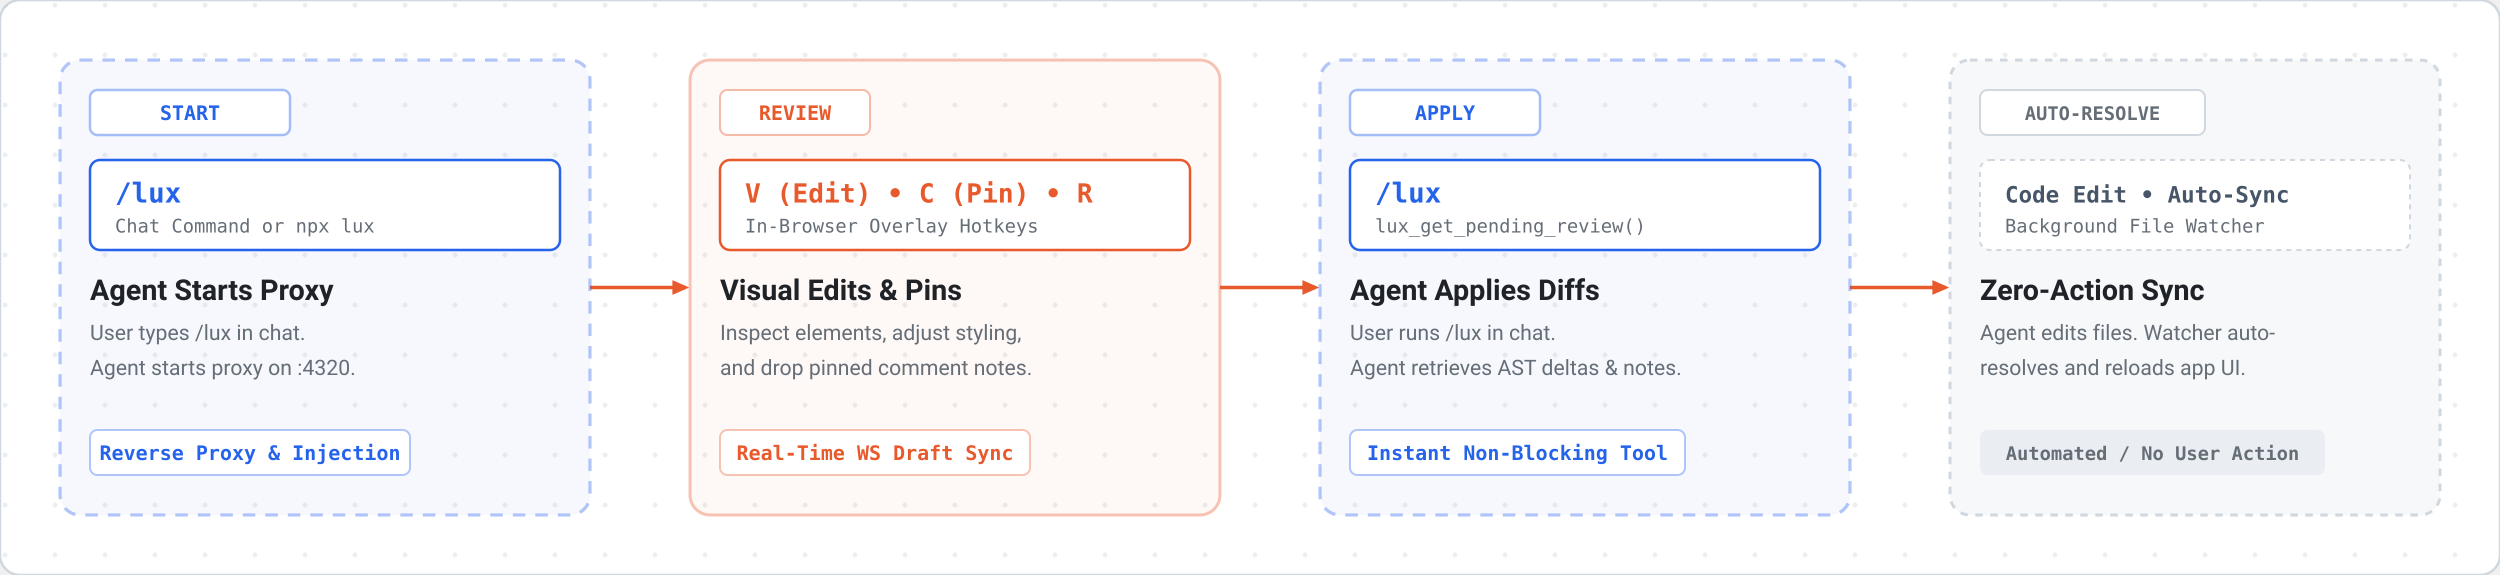
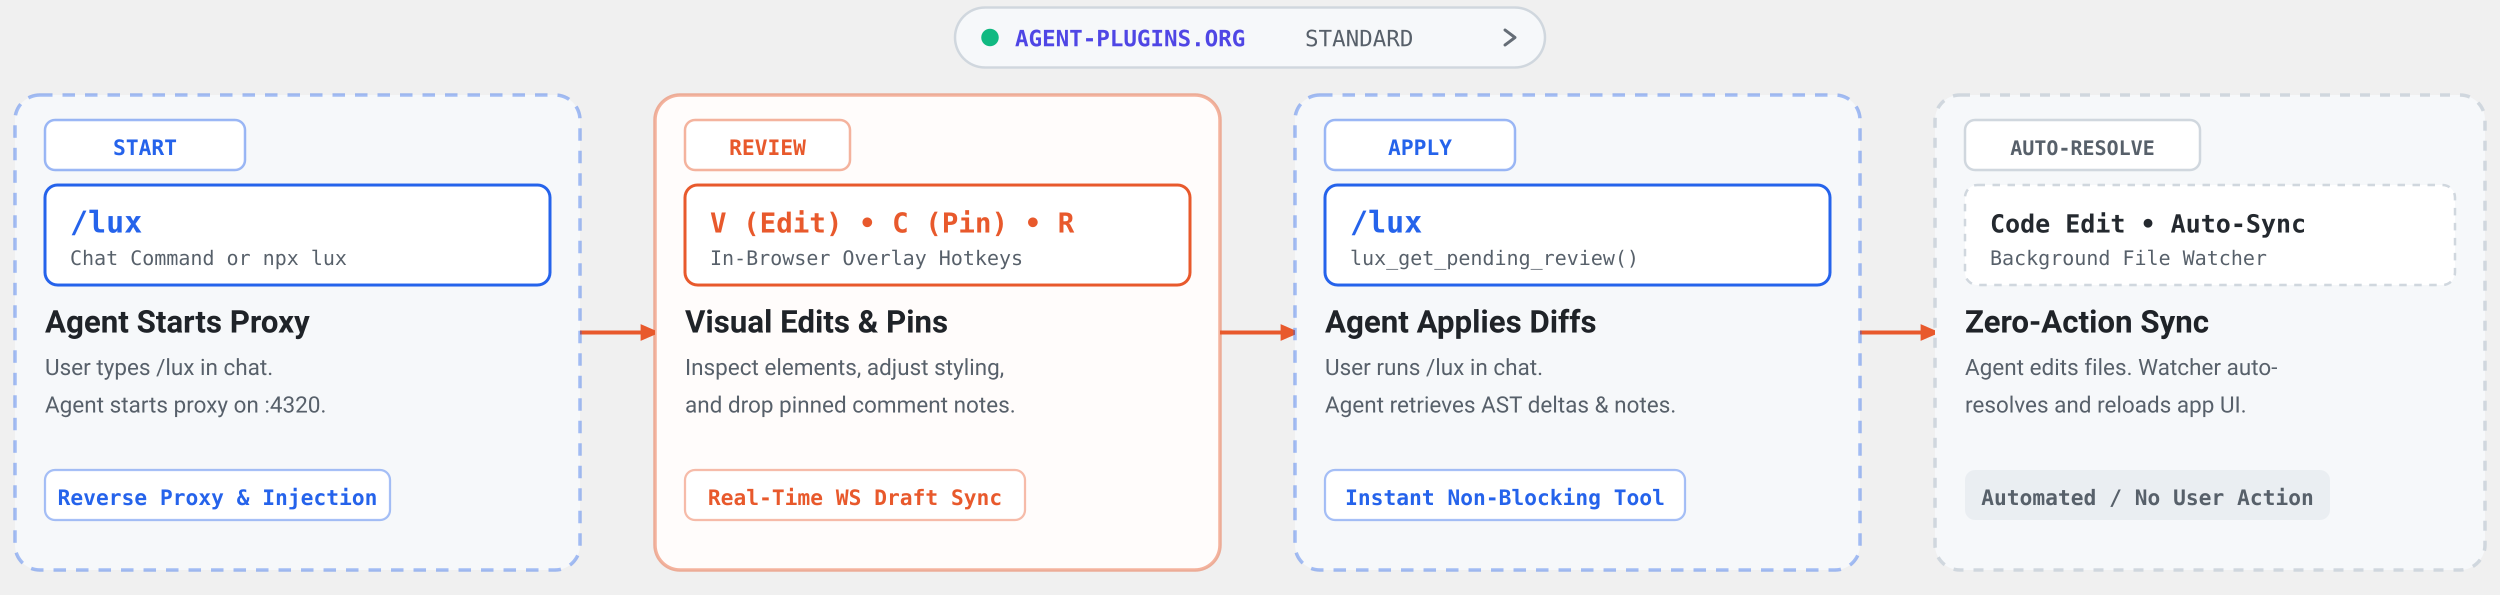
- <svg xmlns="http://www.w3.org/2000/svg" viewBox="0 0 1000 230" width="100%" height="100%">
+ <svg xmlns="http://www.w3.org/2000/svg" viewBox="0 0 1000 238" width="100%" height="100%">
  <defs>
    <marker id="arr-accent" viewBox="0 0 10 10" refX="6" refY="5" markerWidth="6" markerHeight="6" orient="auto-start-reverse">
      <path d="M 0 1.5 L 8 5 L 0 8.5 z" fill="#e8592c" />
    </marker>
-     <pattern id="dotGrid" width="20" height="20" patternUnits="userSpaceOnUse">
-       <circle cx="2" cy="2" r="1" fill="#656d76" opacity="0.12" />
-     </pattern>
    <style>
-       .bg-panel { fill: #f6f8fa; stroke: #d0d7de; }
-       .text-title { font-family: ui-sans-serif, system-ui, -apple-system, BlinkMacSystemFont, "Segoe UI", Roboto, sans-serif; font-weight: 600; fill: #1f2328; font-size: 11.5px; }
-       .text-body { font-family: ui-sans-serif, system-ui, -apple-system, BlinkMacSystemFont, "Segoe UI", Roboto, sans-serif; fill: #656d76; font-size: 8.5px; }
+       .text-title { font-family: ui-sans-serif, system-ui, -apple-system, BlinkMacSystemFont, "Segoe UI", Roboto, sans-serif; font-weight: 700; fill: #1f2328; font-size: 12.5px; }
+       .text-body { font-family: ui-sans-serif, system-ui, -apple-system, BlinkMacSystemFont, "Segoe UI", Roboto, sans-serif; fill: #57606a; font-size: 9px; line-height: 1.4; }
      .text-mono { font-family: ui-monospace, SFMono-Regular, Menlo, Monaco, Consolas, monospace; }
-       .agent-box { fill: rgba(37, 99, 235, 0.04); stroke: rgba(37, 99, 235, 0.35); stroke-width: 1.3; stroke-dasharray: 5,4; }
-       .review-box { fill: rgba(232, 89, 44, 0.04); stroke: rgba(232, 89, 44, 0.35); stroke-width: 1.2; }
-       .auto-box { fill: #f6f8fa; stroke: #d0d7de; stroke-width: 1.2; stroke-dasharray: 3,3; }
+       .agent-box { fill: #f6f8fa; stroke: rgba(37, 99, 235, 0.4); stroke-width: 1.4; stroke-dasharray: 5,4; }
+       .review-box { fill: #fffcfb; stroke: rgba(232, 89, 44, 0.45); stroke-width: 1.4; }
+       .auto-box { fill: #f6f8fa; stroke: #d0d7de; stroke-width: 1.4; stroke-dasharray: 4,4; }
+       .tag-link { text-decoration: none; }
+       .tag-link:hover rect { fill: #eef2ff; stroke: #4f46e5; }
    </style>
  </defs>
-   <rect width="1000" height="230" fill="#ffffff" rx="8" stroke="#d0d7de" stroke-width="1" />
-   <rect width="1000" height="230" fill="url(#dotGrid)" rx="8" />
-   <path d="M 236,115 H 274" fill="none" stroke="#e8592c" stroke-width="1.4" marker-end="url(#arr-accent)" />
-   <path d="M 488,115 H 526" fill="none" stroke="#e8592c" stroke-width="1.4" marker-end="url(#arr-accent)" />
-   <path d="M 740,115 H 778" fill="none" stroke="#e8592c" stroke-width="1.4" marker-end="url(#arr-accent)" />
+   <a href="https://agent-plugins.org/" target="_blank" class="tag-link">
+     <g id="top-plugin-tag">
+       <rect x="382" y="3" width="236" height="24" rx="12" fill="#f6f8fa" stroke="#d0d7de" stroke-width="1" />
+       <circle cx="396" cy="15" r="3.5" fill="#10b981" />
+       <text x="406" y="18.5" fill="#4f46e5" font-size="9" class="text-mono" font-weight="700">AGENT-PLUGINS.ORG</text>
+       <text x="522" y="18.5" fill="#57606a" font-size="9" class="text-mono">STANDARD</text>
+       <path d="M 602 12 L 606 15 L 602 18" fill="none" stroke="#656d76" stroke-width="1.2" stroke-linecap="round" stroke-linejoin="round" />
+     </g>
+   </a>
+   <path d="M 232,133 H 262" fill="none" stroke="#e8592c" stroke-width="1.6" marker-end="url(#arr-accent)" />
+   <path d="M 488,133 H 518" fill="none" stroke="#e8592c" stroke-width="1.6" marker-end="url(#arr-accent)" />
+   <path d="M 744,133 H 774" fill="none" stroke="#e8592c" stroke-width="1.6" marker-end="url(#arr-accent)" />
  <g id="flow-step-1">
-     <rect x="24" y="24" width="212" height="182" rx="8" class="agent-box" />
-     <rect x="36" y="36" width="80" height="18" rx="3" fill="#ffffff" stroke="rgba(37, 99, 235, 0.4)" stroke-width="1" />
-     <text x="76" y="48" fill="#2563eb" font-size="8" class="text-mono" font-weight="700" text-anchor="middle">START</text>
-     <rect x="36" y="64" width="188" height="36" rx="4" fill="#ffffff" stroke="#2563eb" stroke-width="1" />
-     <text x="46" y="81" fill="#2563eb" font-size="11" class="text-mono" font-weight="700">/lux</text>
-     <text x="46" y="93" fill="#656d76" font-size="7.5" class="text-mono">Chat Command or npx lux</text>
-     <text x="36" y="120" class="text-title">Agent Starts Proxy</text>
-     <text x="36" y="136" class="text-body">User types /lux in chat.</text>
-     <text x="36" y="150" class="text-body">Agent starts proxy on :4320.</text>
-     <rect x="36" y="172" width="128" height="18" rx="3" fill="#ffffff" stroke="rgba(37, 99, 235, 0.35)" stroke-width="0.8" />
-     <text x="100" y="184" fill="#2563eb" font-size="8" class="text-mono" font-weight="600" text-anchor="middle">Reverse Proxy &amp; Injection</text>
+     <rect x="6" y="38" width="226" height="190" rx="10" class="agent-box" />
+     <rect x="18" y="48" width="80" height="20" rx="4" fill="#ffffff" stroke="rgba(37, 99, 235, 0.45)" stroke-width="1" />
+     <text x="58" y="62" fill="#2563eb" font-size="8.5" class="text-mono" font-weight="700" text-anchor="middle">START</text>
+     <rect x="18" y="74" width="202" height="40" rx="5" fill="#ffffff" stroke="#2563eb" stroke-width="1.2" />
+     <text x="28" y="93" fill="#2563eb" font-size="12" class="text-mono" font-weight="700">/lux</text>
+     <text x="28" y="106" fill="#57606a" font-size="8" class="text-mono">Chat Command or npx lux</text>
+     <text x="18" y="133" class="text-title">Agent Starts Proxy</text>
+     <text x="18" y="150" class="text-body">User types /lux in chat.</text>
+     <text x="18" y="165" class="text-body">Agent starts proxy on :4320.</text>
+     <rect x="18" y="188" width="138" height="20" rx="4" fill="#ffffff" stroke="rgba(37, 99, 235, 0.4)" stroke-width="0.9" />
+     <text x="87" y="202" fill="#2563eb" font-size="8.5" class="text-mono" font-weight="600" text-anchor="middle">Reverse Proxy &amp; Injection</text>
  </g>
  <g id="flow-step-2">
-     <rect x="276" y="24" width="212" height="182" rx="8" class="review-box" />
-     <rect x="288" y="36" width="60" height="18" rx="3" fill="#ffffff" stroke="rgba(232, 89, 44, 0.4)" stroke-width="0.8" />
-     <text x="318" y="48" fill="#e8592c" font-size="8" class="text-mono" font-weight="700" text-anchor="middle">REVIEW</text>
-     <rect x="288" y="64" width="188" height="36" rx="4" fill="#ffffff" stroke="#e8592c" stroke-width="1" />
-     <text x="298" y="81" fill="#e8592c" font-size="10.5" class="text-mono" font-weight="700">V (Edit) • C (Pin) • R</text>
-     <text x="298" y="93" fill="#656d76" font-size="7.5" class="text-mono">In-Browser Overlay Hotkeys</text>
-     <text x="288" y="120" class="text-title">Visual Edits &amp; Pins</text>
-     <text x="288" y="136" class="text-body">Inspect elements, adjust styling,</text>
-     <text x="288" y="150" class="text-body">and drop pinned comment notes.</text>
-     <rect x="288" y="172" width="124" height="18" rx="3" fill="#ffffff" stroke="rgba(232, 89, 44, 0.35)" stroke-width="0.8" />
-     <text x="350" y="184" fill="#e8592c" font-size="8" class="text-mono" font-weight="600" text-anchor="middle">Real-Time WS Draft Sync</text>
+     <rect x="262" y="38" width="226" height="190" rx="10" class="review-box" />
+     <rect x="274" y="48" width="66" height="20" rx="4" fill="#ffffff" stroke="rgba(232, 89, 44, 0.45)" stroke-width="1" />
+     <text x="307" y="62" fill="#e8592c" font-size="8.5" class="text-mono" font-weight="700" text-anchor="middle">REVIEW</text>
+     <rect x="274" y="74" width="202" height="40" rx="5" fill="#ffffff" stroke="#e8592c" stroke-width="1.2" />
+     <text x="284" y="93" fill="#e8592c" font-size="11" class="text-mono" font-weight="700">V (Edit) • C (Pin) • R</text>
+     <text x="284" y="106" fill="#57606a" font-size="8" class="text-mono">In-Browser Overlay Hotkeys</text>
+     <text x="274" y="133" class="text-title">Visual Edits &amp; Pins</text>
+     <text x="274" y="150" class="text-body">Inspect elements, adjust styling,</text>
+     <text x="274" y="165" class="text-body">and drop pinned comment notes.</text>
+     <rect x="274" y="188" width="136" height="20" rx="4" fill="#ffffff" stroke="rgba(232, 89, 44, 0.4)" stroke-width="0.9" />
+     <text x="342" y="202" fill="#e8592c" font-size="8.5" class="text-mono" font-weight="600" text-anchor="middle">Real-Time WS Draft Sync</text>
  </g>
  <g id="flow-step-3">
-     <rect x="528" y="24" width="212" height="182" rx="8" class="agent-box" />
-     <rect x="540" y="36" width="76" height="18" rx="3" fill="#ffffff" stroke="rgba(37, 99, 235, 0.4)" stroke-width="1" />
-     <text x="578" y="48" fill="#2563eb" font-size="8" class="text-mono" font-weight="700" text-anchor="middle">APPLY</text>
-     <rect x="540" y="64" width="188" height="36" rx="4" fill="#ffffff" stroke="#2563eb" stroke-width="1" />
-     <text x="550" y="81" fill="#2563eb" font-size="11" class="text-mono" font-weight="700">/lux</text>
-     <text x="550" y="93" fill="#656d76" font-size="7.5" class="text-mono">lux_get_pending_review()</text>
-     <text x="540" y="120" class="text-title">Agent Applies Diffs</text>
-     <text x="540" y="136" class="text-body">User runs /lux in chat.</text>
-     <text x="540" y="150" class="text-body">Agent retrieves AST deltas &amp; notes.</text>
-     <rect x="540" y="172" width="134" height="18" rx="3" fill="#ffffff" stroke="rgba(37, 99, 235, 0.35)" stroke-width="0.8" />
-     <text x="607" y="184" fill="#2563eb" font-size="8" class="text-mono" font-weight="600" text-anchor="middle">Instant Non-Blocking Tool</text>
+     <rect x="518" y="38" width="226" height="190" rx="10" class="agent-box" />
+     <rect x="530" y="48" width="76" height="20" rx="4" fill="#ffffff" stroke="rgba(37, 99, 235, 0.45)" stroke-width="1" />
+     <text x="568" y="62" fill="#2563eb" font-size="8.5" class="text-mono" font-weight="700" text-anchor="middle">APPLY</text>
+     <rect x="530" y="74" width="202" height="40" rx="5" fill="#ffffff" stroke="#2563eb" stroke-width="1.2" />
+     <text x="540" y="93" fill="#2563eb" font-size="12" class="text-mono" font-weight="700">/lux</text>
+     <text x="540" y="106" fill="#57606a" font-size="8" class="text-mono">lux_get_pending_review()</text>
+     <text x="530" y="133" class="text-title">Agent Applies Diffs</text>
+     <text x="530" y="150" class="text-body">User runs /lux in chat.</text>
+     <text x="530" y="165" class="text-body">Agent retrieves AST deltas &amp; notes.</text>
+     <rect x="530" y="188" width="144" height="20" rx="4" fill="#ffffff" stroke="rgba(37, 99, 235, 0.4)" stroke-width="0.9" />
+     <text x="602" y="202" fill="#2563eb" font-size="8.5" class="text-mono" font-weight="600" text-anchor="middle">Instant Non-Blocking Tool</text>
  </g>
  <g id="flow-step-4">
-     <rect x="780" y="24" width="196" height="182" rx="8" class="auto-box" />
-     <rect x="792" y="36" width="90" height="18" rx="3" fill="#ffffff" stroke="#d0d7de" stroke-width="0.8" />
-     <text x="837" y="48" fill="#656d76" font-size="7.5" class="text-mono" font-weight="700" text-anchor="middle">AUTO-RESOLVE</text>
-     <rect x="792" y="64" width="172" height="36" rx="4" fill="#ffffff" stroke="#d0d7de" stroke-width="0.8" stroke-dasharray="2,2" />
-     <text x="802" y="81" fill="#475569" font-size="9" class="text-mono" font-weight="700">Code Edit • Auto-Sync</text>
-     <text x="802" y="93" fill="#656d76" font-size="7.5" class="text-mono">Background File Watcher</text>
-     <text x="792" y="120" class="text-title">Zero-Action Sync</text>
-     <text x="792" y="136" class="text-body">Agent edits files. Watcher auto-</text>
-     <text x="792" y="150" class="text-body">resolves and reloads app UI.</text>
-     <rect x="792" y="172" width="138" height="18" rx="3" fill="#eaeef2" />
-     <text x="861" y="184" fill="#656d76" font-size="7.5" class="text-mono" font-weight="600" text-anchor="middle">Automated / No User Action</text>
+     <rect x="774" y="38" width="220" height="190" rx="10" class="auto-box" />
+     <rect x="786" y="48" width="94" height="20" rx="4" fill="#ffffff" stroke="#d0d7de" stroke-width="1" />
+     <text x="833" y="62" fill="#57606a" font-size="8" class="text-mono" font-weight="700" text-anchor="middle">AUTO-RESOLVE</text>
+     <rect x="786" y="74" width="196" height="40" rx="5" fill="#ffffff" stroke="#d0d7de" stroke-width="1" stroke-dasharray="3,3" />
+     <text x="796" y="93" fill="#24292f" font-size="10" class="text-mono" font-weight="700">Code Edit • Auto-Sync</text>
+     <text x="796" y="106" fill="#57606a" font-size="8" class="text-mono">Background File Watcher</text>
+     <text x="786" y="133" class="text-title">Zero-Action Sync</text>
+     <text x="786" y="150" class="text-body">Agent edits files. Watcher auto-</text>
+     <text x="786" y="165" class="text-body">resolves and reloads app UI.</text>
+     <rect x="786" y="188" width="146" height="20" rx="4" fill="#eaeef2" />
+     <text x="859" y="202" fill="#57606a" font-size="8.5" class="text-mono" font-weight="600" text-anchor="middle">Automated / No User Action</text>
  </g>
</svg>
